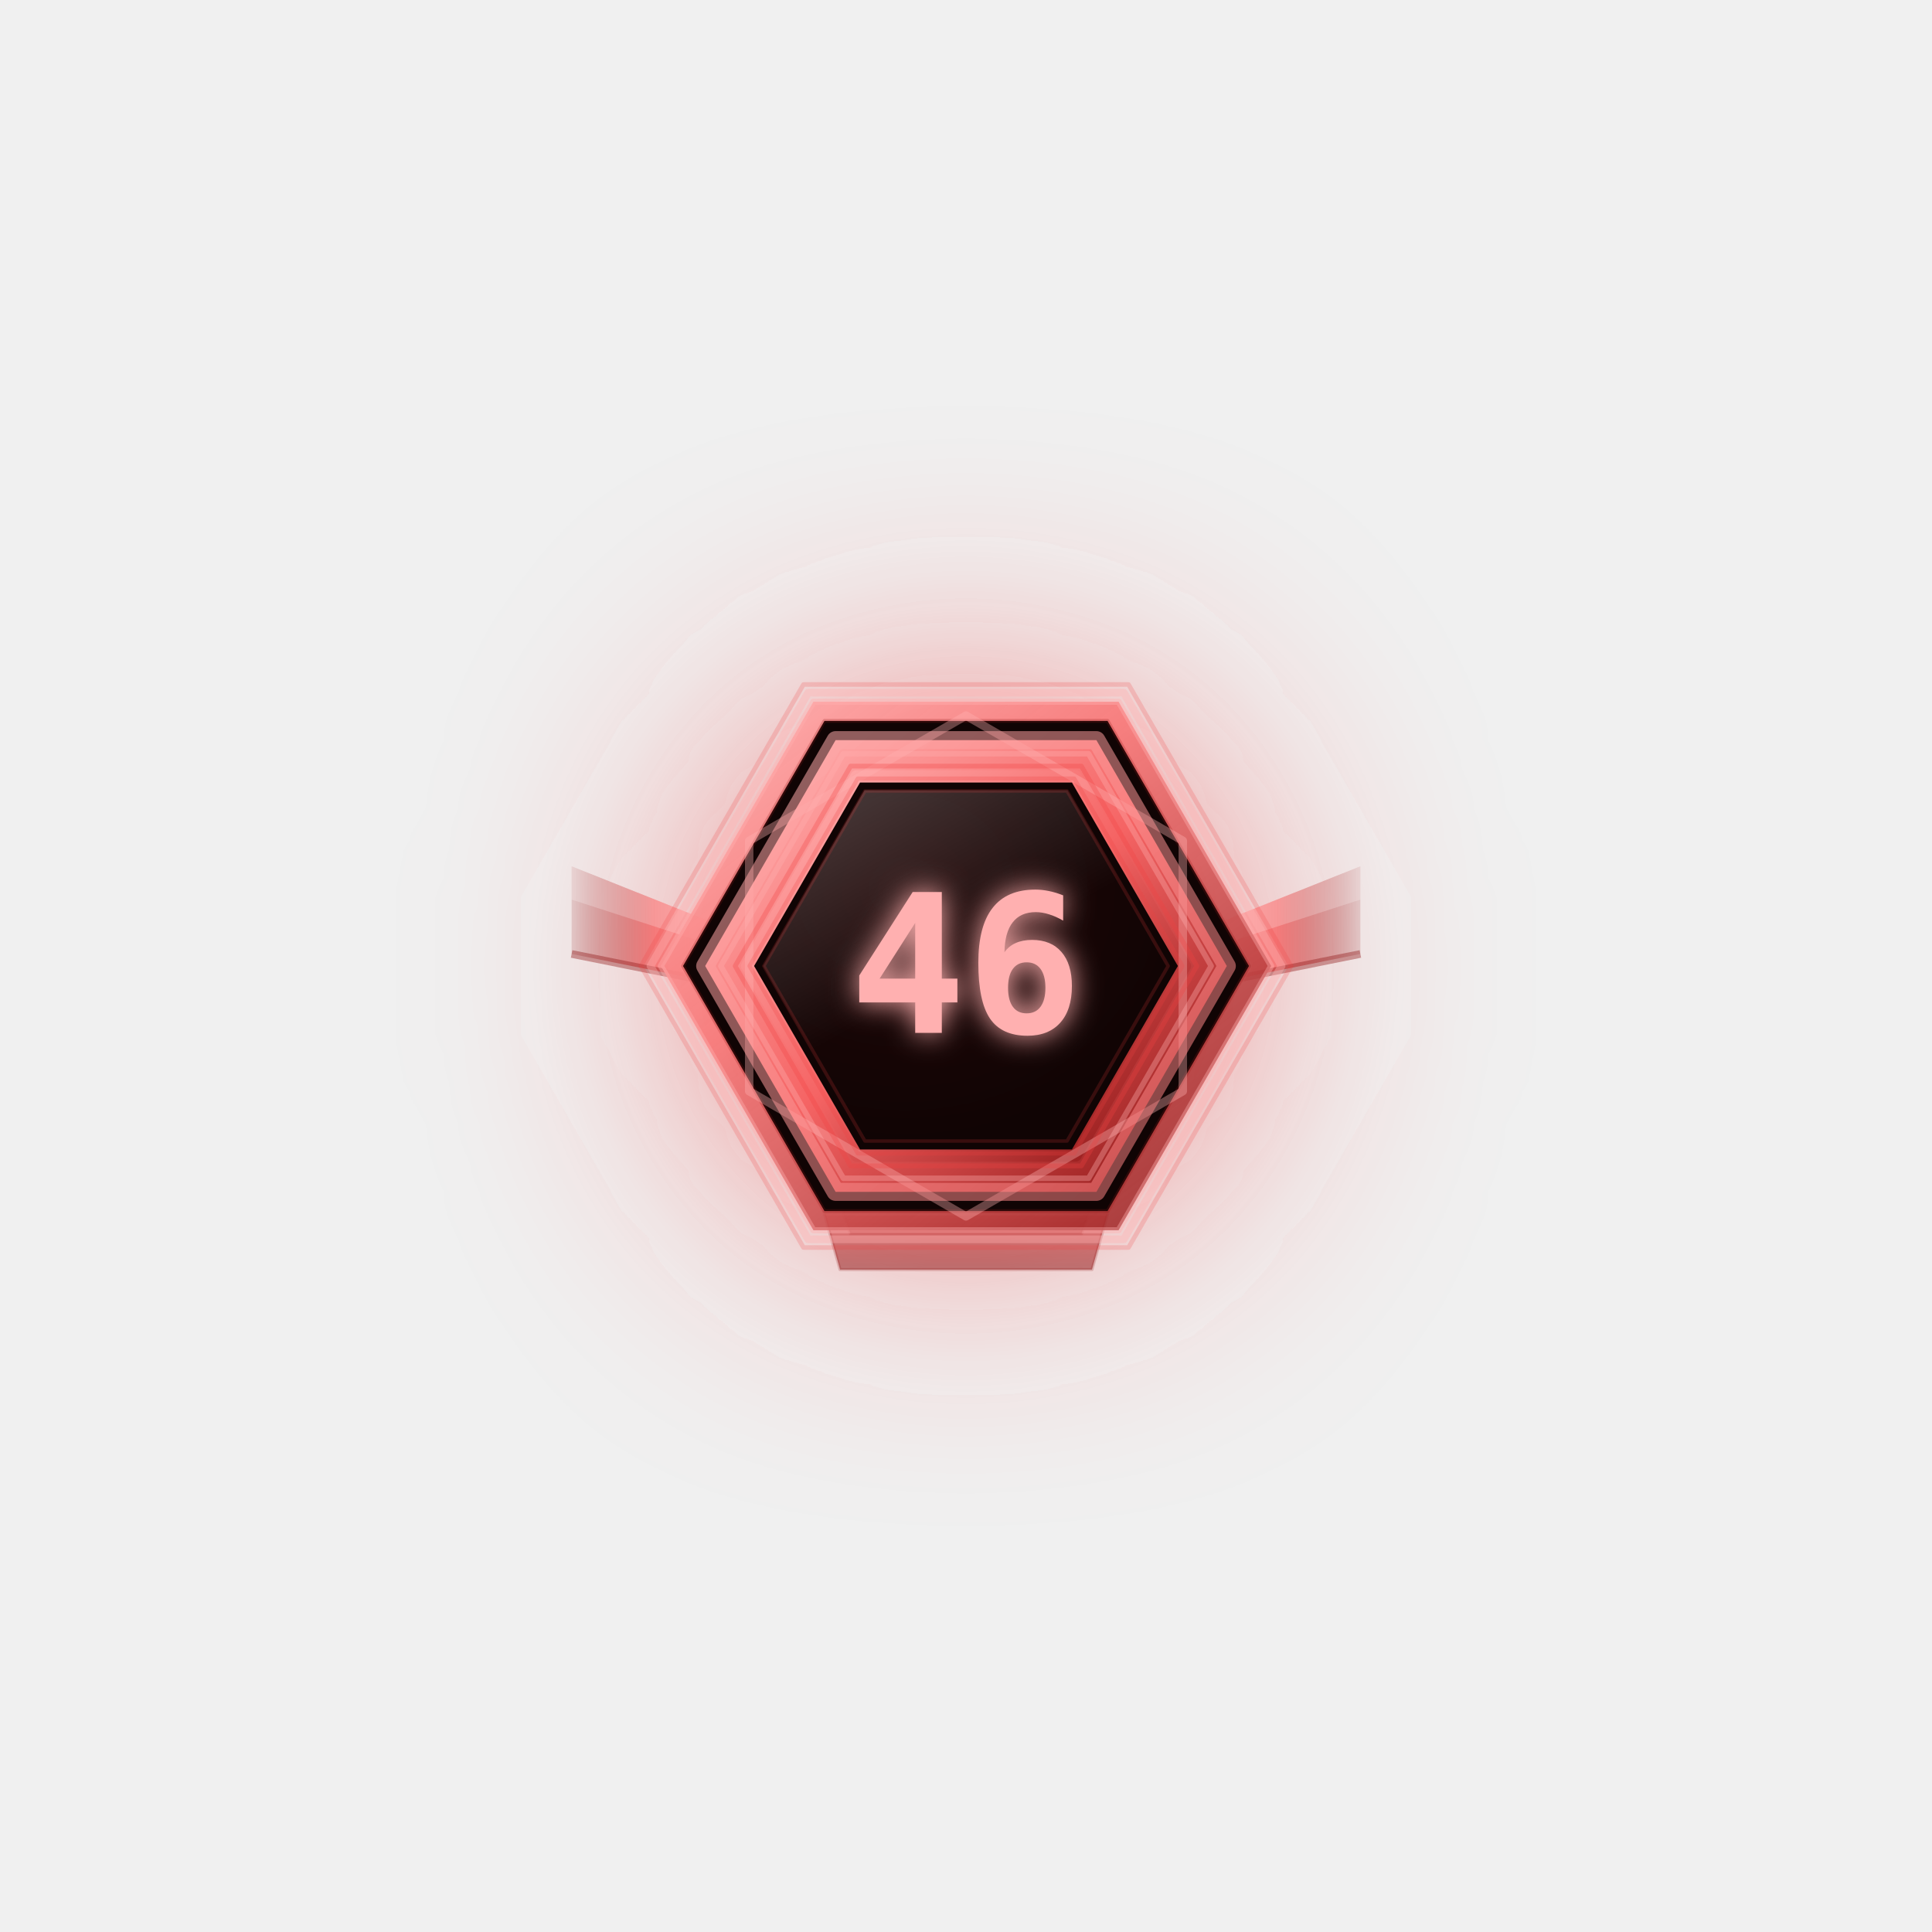
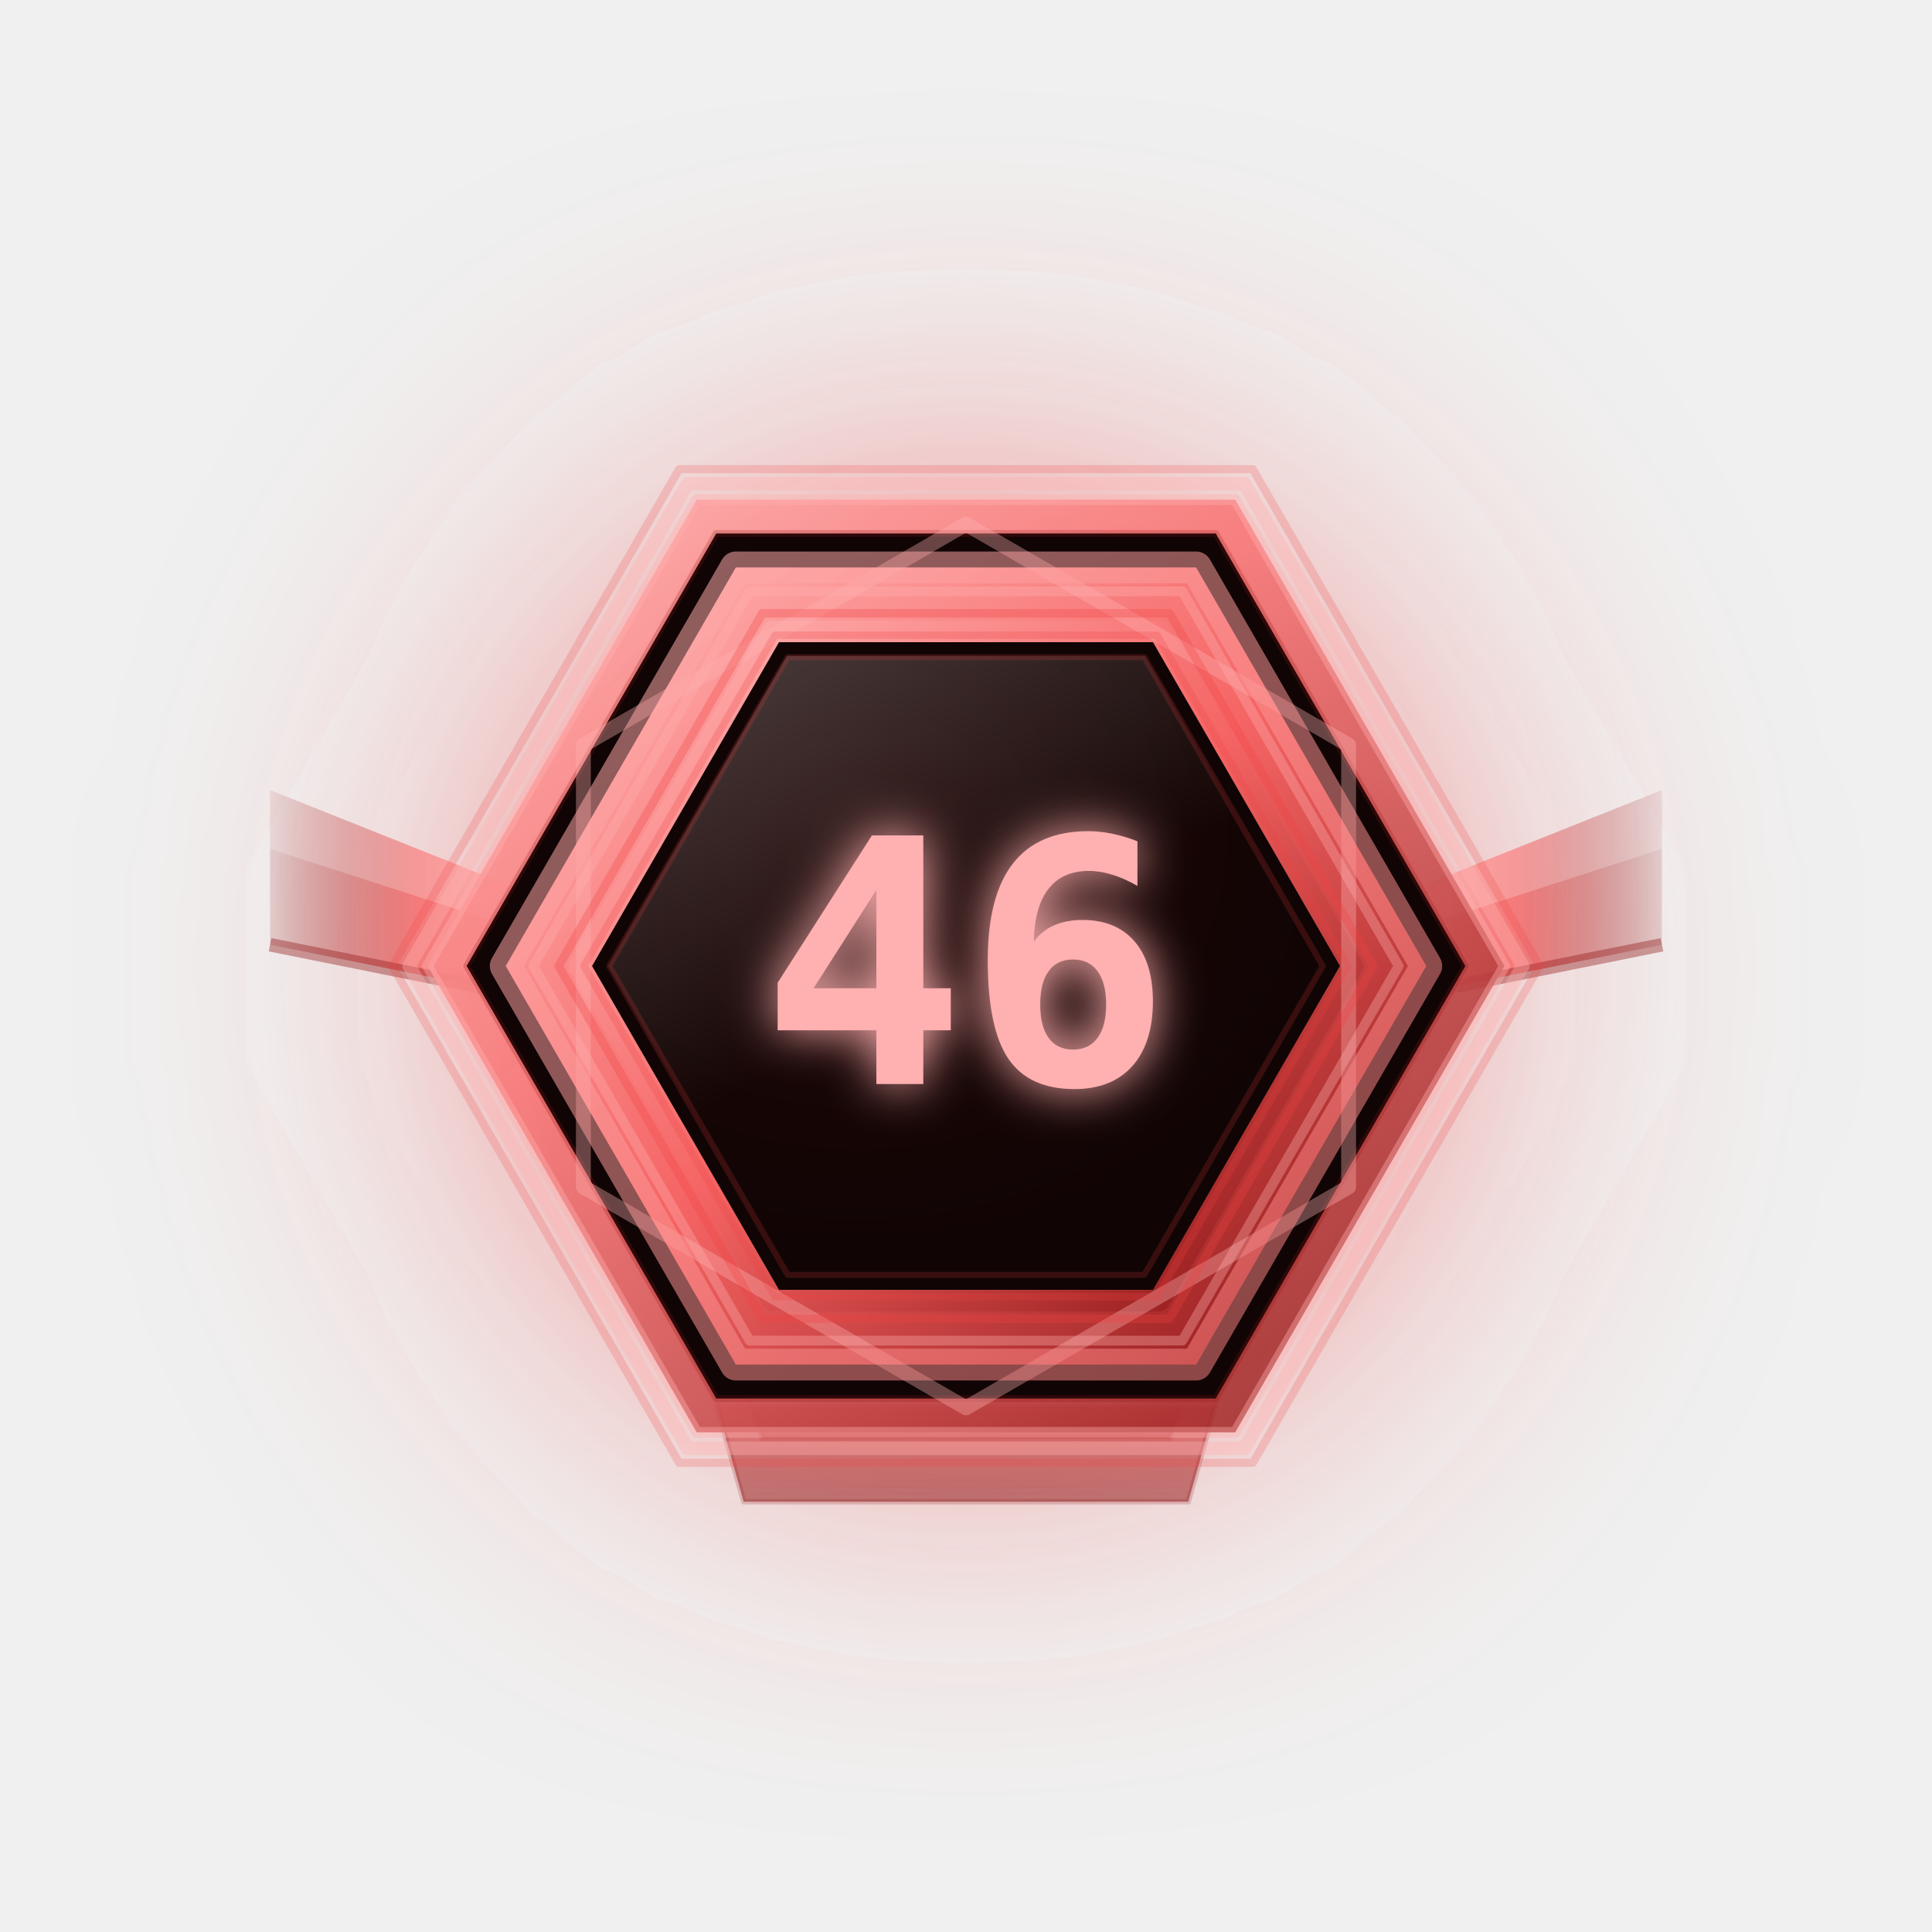
- <svg xmlns="http://www.w3.org/2000/svg" width="252" height="252" viewBox="-84 -84 252 252">
+ <svg xmlns="http://www.w3.org/2000/svg" width="142.80" height="142.80" viewBox="-29.40 -29.40 142.80 142.80">
  <defs>
    <radialGradient id="bg7iyrp" cx="35%" cy="28%" r="72%">
      <stop offset="0%" stop-color="#200808" />
      <stop offset="100%" stop-color="#100404" />
    </radialGradient>
    <linearGradient id="rim7iyrp" x1="5%" y1="5%" x2="95%" y2="95%">
      <stop offset="0%" stop-color="#ffb0b0" />
      <stop offset="50%" stop-color="#f56464" />
      <stop offset="100%" stop-color="#901818" />
    </linearGradient>
    <linearGradient id="transRing7iyrp" x1="0%" y1="0%" x2="100%" y2="100%">
      <stop offset="0%" stop-color="#ffb0b0" />
      <stop offset="100%" stop-color="#f87979" />
    </linearGradient>
    <linearGradient id="sh7iyrp" x1="18%" y1="0%" x2="82%" y2="100%">
      <stop offset="0%" stop-color="white" stop-opacity="0.2" />
      <stop offset="50%" stop-color="white" stop-opacity="0" />
    </linearGradient>
    <filter id="gl7iyrp" x="-40%" y="-40%" width="180%" height="180%">
      <feGaussianBlur stdDeviation="1.8" result="b" />
      <feMerge>
        <feMergeNode in="b" />
        <feMergeNode in="SourceGraphic" />
      </feMerge>
    </filter>
    <filter id="halo7iyrp" x="-150%" y="-150%" width="500%" height="500%">
      <feGaussianBlur stdDeviation="19" result="b" />
      <feMerge>
        <feMergeNode in="b" />
        <feMergeNode in="SourceGraphic" />
      </feMerge>
    </filter>
    <linearGradient id="pg7iyrp_0" x1="5%" y1="0%" x2="95%" y2="100%">
      <stop offset="0%" stop-color="#ffb0b0" stop-opacity="0.95" />
      <stop offset="38%" stop-color="#f45b5b" stop-opacity="0.9" />
      <stop offset="100%" stop-color="#901818" stop-opacity="0.85" />
    </linearGradient>
    <linearGradient id="pg7iyrp_1" x1="5%" y1="0%" x2="95%" y2="100%">
      <stop offset="0%" stop-color="#ffb0b0" stop-opacity="0.95" />
      <stop offset="38%" stop-color="#f77676" stop-opacity="0.9" />
      <stop offset="100%" stop-color="#901818" stop-opacity="0.85" />
    </linearGradient>
    <linearGradient id="ap7iyrp_0" x1="0%" y1="0%" x2="0%" y2="100%">
      <stop offset="0%" stop-color="#ffb0b0" />
      <stop offset="100%" stop-color="#901818" stop-opacity="0.65" />
    </linearGradient>
    <linearGradient id="ap7iyrp_1" x1="0%" y1="0%" x2="0%" y2="100%">
      <stop offset="0%" stop-color="#f66e6e" />
      <stop offset="100%" stop-color="#901818" stop-opacity="0.65" />
    </linearGradient>
    <linearGradient id="cs7iyrp_L0" x1="100%" y1="50%" x2="0%" y2="50%">
      <stop offset="0%" stop-color="#ffb0b0" stop-opacity="1.0" />
      <stop offset="55%" stop-color="#f66e6e" stop-opacity="0.88" />
      <stop offset="100%" stop-color="#901818" stop-opacity="0.15" />
    </linearGradient>
    <linearGradient id="cs7iyrp_R0" x1="0%" y1="50%" x2="100%" y2="50%">
      <stop offset="0%" stop-color="#ffb0b0" stop-opacity="1.0" />
      <stop offset="55%" stop-color="#f66e6e" stop-opacity="0.88" />
      <stop offset="100%" stop-color="#901818" stop-opacity="0.15" />
    </linearGradient>
  </defs>
  <path d="M76.02,42.00L59.01,71.46L24.99,71.46L7.98,42.00L24.99,12.54L59.01,12.54Z" fill="#f04040" fill-opacity="0.8" filter="url(#halo7iyrp)" />
  <path d="M59.01,71.46 L24.99,71.46 L26.93,76.91 L57.07,76.91 Z" fill="url(#ap7iyrp_0)" opacity="0.9" />
  <path d="M59.01,71.46 L24.99,71.46" fill="none" stroke="#ffb0b0" stroke-width="0.9" stroke-opacity="0.52" stroke-linejoin="round" />
  <path d="M59.01,71.46 L24.99,71.46 L26.93,76.91 L57.07,76.91 Z" fill="none" stroke="#901818" stroke-width="0.4" stroke-opacity="0.2" stroke-linejoin="round" />
  <path d="M60.54,74.11 L23.46,74.11 L25.57,81.60 L58.43,81.60 Z" fill="url(#ap7iyrp_1)" opacity="0.82" />
  <path d="M60.54,74.11 L23.46,74.11" fill="none" stroke="#ffb0b0" stroke-width="0.9" stroke-opacity="0.42" stroke-linejoin="round" />
  <path d="M60.54,74.11 L23.46,74.11 L25.57,81.60 L58.43,81.60 Z" fill="none" stroke="#901818" stroke-width="0.4" stroke-opacity="0.2" stroke-linejoin="round" />
  <polygon points="14.85,38.69 14.85,45.31 -9.44,40.43 -9.44,29.00" fill="url(#cs7iyrp_L0)" />
  <polygon points="69.15,38.69 69.15,45.31 93.44,40.43 93.44,29.00" fill="url(#cs7iyrp_R0)" />
  <polygon points="14.85,38.69 14.85,41.20 -9.44,33.34 -9.44,29.00" fill="white" opacity="0.22" />
  <polygon points="69.15,38.69 69.15,41.20 93.44,33.34 93.44,29.00" fill="white" opacity="0.22" />
  <line x1="14.85" y1="45.31" x2="-9.44" y2="40.43" stroke="#901818" stroke-width="1.0" stroke-opacity="0.4" />
  <line x1="69.15" y1="45.31" x2="93.44" y2="40.43" stroke="#901818" stroke-width="1.0" stroke-opacity="0.4" />
  <path d="M78.91,42.00L60.46,73.97L23.54,73.97L5.09,42.00L23.54,10.03L60.46,10.03Z" fill="url(#pg7iyrp_0)" />
  <path d="M76.02,42.00L59.01,71.46L24.99,71.46L7.98,42.00L24.99,12.54L59.01,12.54Z" fill="#100404" />
  <path d="M78.91,42.00L60.46,73.97L23.54,73.97L5.09,42.00L23.54,10.03L60.46,10.03Z" fill="none" stroke="#ffb0b0" stroke-width="0.8" stroke-opacity="0.48" stroke-linejoin="round" />
  <path d="M76.02,42.00L59.01,71.46L24.99,71.46L7.98,42.00L24.99,12.54L59.01,12.54Z" fill="none" stroke="#901818" stroke-width="0.5" stroke-opacity="0.28" stroke-linejoin="round" />
  <path d="M81.80,42.00L61.90,76.47L22.10,76.47L2.20,42.00L22.10,7.53L61.90,7.53Z" fill="url(#pg7iyrp_1)" />
  <path d="M78.91,42.00L60.46,73.97L23.54,73.97L5.09,42.00L23.54,10.03L60.46,10.03Z" fill="#100404" />
  <path d="M81.80,42.00L61.90,76.47L22.10,76.47L2.20,42.00L22.10,7.53L61.90,7.53Z" fill="none" stroke="#ffb0b0" stroke-width="0.8" stroke-opacity="0.4" stroke-linejoin="round" />
  <path d="M78.91,42.00L60.46,73.97L23.54,73.97L5.09,42.00L23.54,10.03L60.46,10.03Z" fill="none" stroke="#901818" stroke-width="0.5" stroke-opacity="0.24" stroke-linejoin="round" />
  <path d="M83.16,42.00L62.58,77.65L21.42,77.65L0.84,42.00L21.42,6.35L62.58,6.35Z" fill="none" stroke="#ffb0b0" stroke-width="1.0" stroke-opacity="0.38" stroke-linejoin="round" />
  <path d="M84.40,42.00L63.20,78.72L20.80,78.72L-0.40,42.00L20.80,5.28L63.20,5.28Z" fill="none" stroke="#f04040" stroke-width="0.6" stroke-opacity="0.2" stroke-linejoin="round" />
  <path d="M76.02,42.00L59.01,71.46L24.99,71.46L7.98,42.00L24.99,12.54L59.01,12.54Z" fill="url(#rim7iyrp)" />
  <path d="M70.56,42.00L56.28,66.73L27.72,66.73L13.44,42.00L27.72,17.27L56.28,17.27Z" fill="#100404" />
  <path d="M70.56,42.00L56.28,66.73L27.72,66.73L13.44,42.00L27.72,17.27L56.28,17.27Z" fill="none" stroke="url(#rim7iyrp)" stroke-width="1.596" stroke-linejoin="round" />
  <path d="M68.46,42.00L55.23,64.92L28.77,64.92L15.54,42.00L28.77,19.08L55.23,19.08Z" fill="url(#bg7iyrp)" />
  <path d="M68.46,42.00L55.23,64.92L28.77,64.92L15.54,42.00L28.77,19.08L55.23,19.08Z" fill="url(#sh7iyrp)" />
  <path d="M70.28,58.33L42.00,74.66L13.72,58.33L13.72,25.67L42.00,9.34L70.28,25.67Z" fill="none" stroke="#ffb0b0" stroke-width="1.1" stroke-opacity="0.37" stroke-linejoin="round" />
  <path d="M76.02,42.00L59.01,71.46L24.99,71.46L7.98,42.00L24.99,12.54L59.01,12.54Z" fill="none" stroke="url(#transRing7iyrp)" stroke-width="2.352" stroke-opacity="0.54" stroke-linejoin="round" />
  <path d="M73.98,42.00L57.99,69.69L26.01,69.69L10.02,42.00L26.01,14.31L57.99,14.31Z" fill="none" stroke="#ffb0b0" stroke-width="0.72" stroke-opacity="0.36" stroke-linejoin="round" />
  <path d="M72.11,42.00L57.05,68.07L26.95,68.07L11.89,42.00L26.95,15.93L57.05,15.93Z" fill="none" stroke="#f04040" stroke-width="0.63" stroke-opacity="0.3" stroke-linejoin="round" />
  <path d="M70.24,42.00L56.12,66.45L27.88,66.45L13.76,42.00L27.88,17.55L56.12,17.55Z" fill="none" stroke="#f04040" stroke-width="0.54" stroke-opacity="0.24" stroke-linejoin="round" />
  <path d="M68.37,42.00L55.18,64.83L28.82,64.83L15.63,42.00L28.82,19.17L55.18,19.17Z" fill="none" stroke="#f04040" stroke-width="0.45" stroke-opacity="0.18" stroke-linejoin="round" />
  <text x="42" y="42" text-anchor="middle" dominant-baseline="central" font-family="Orbitron,monospace" font-weight="900" font-size="25.2" fill="#ffb0b0" filter="url(#gl7iyrp)">46</text>
</svg>
